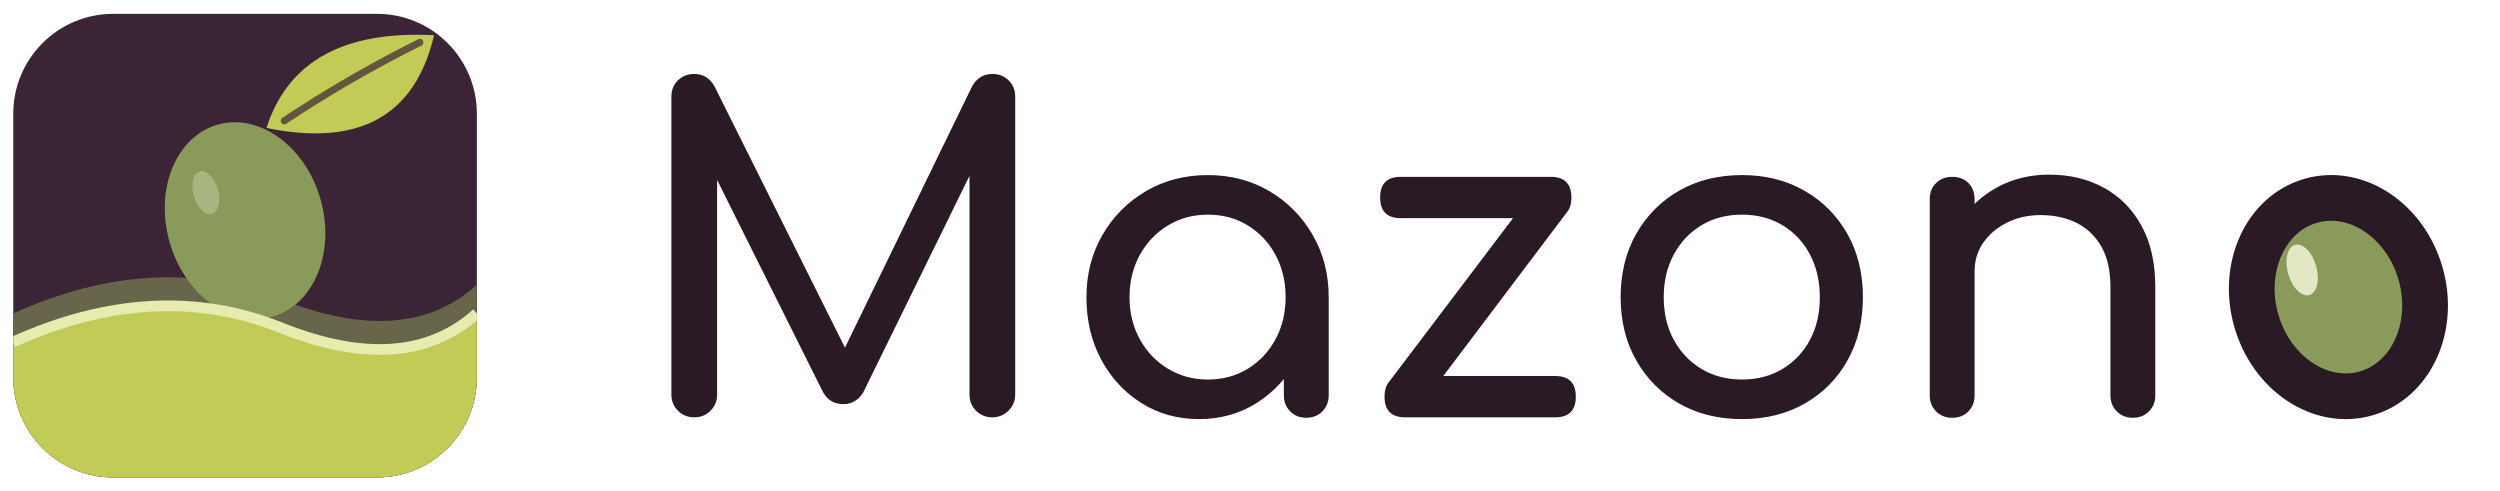
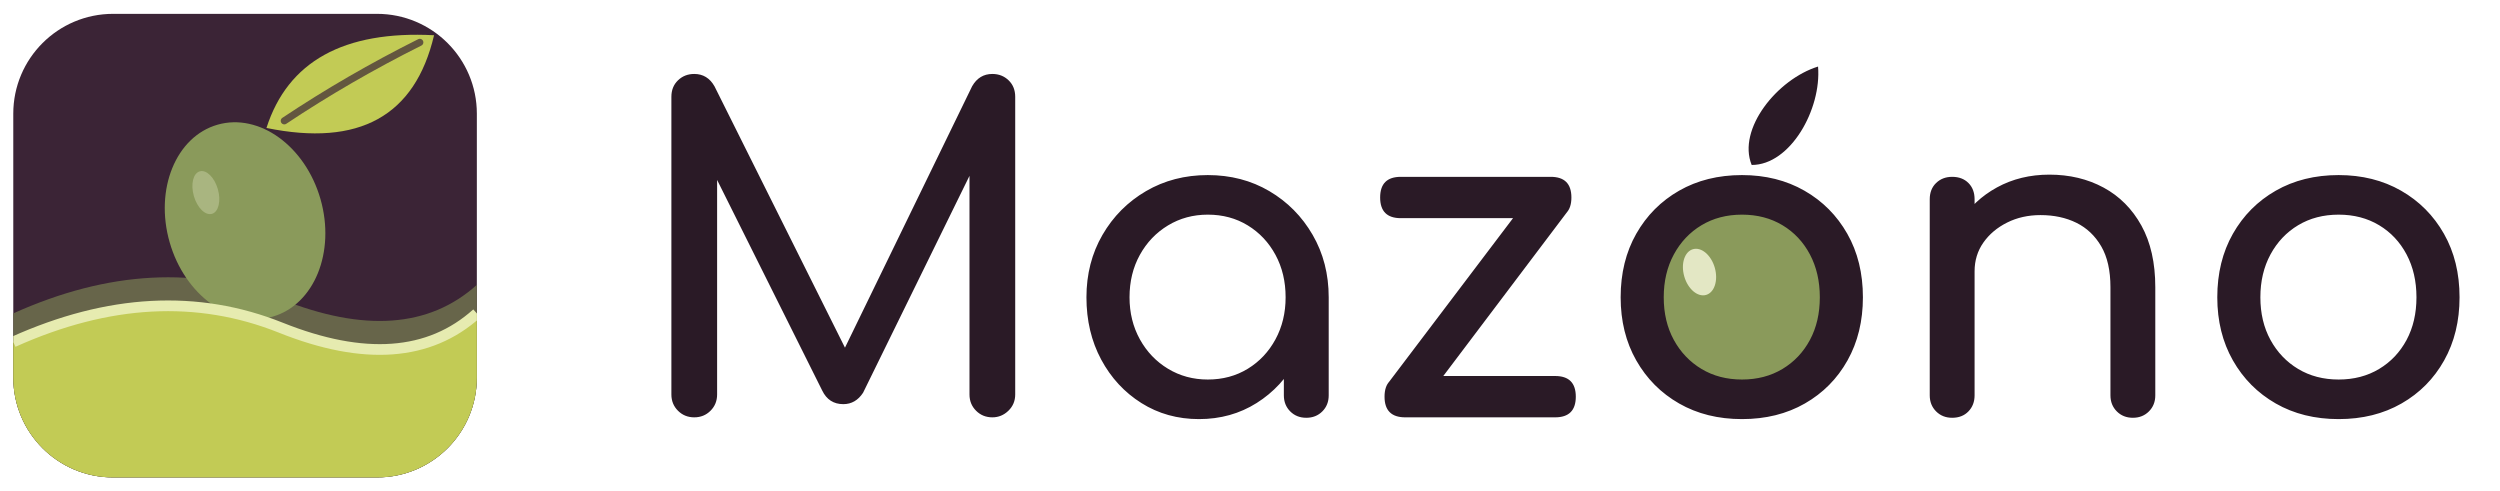
<svg xmlns="http://www.w3.org/2000/svg" width="1421" height="279" viewBox="-1427 -948 5686 1114" role="img" aria-label="Mazono">
  <g transform="translate(-1396.8 -917.7) scale(8.1104)">
    <defs>
      <clipPath id="logo-tile">
        <rect width="130" height="130" rx="28" />
      </clipPath>
    </defs>
    <g clip-path="url(#logo-tile)">
      <rect width="130" height="130" fill="#3B2436" />
    </g>
    <g clip-path="url(#logo-tile)">
      <path d="M0 84Q40 66 75 80T130 76V130H0Z" fill="#67654A" />
      <ellipse cx="65" cy="58" rx="22" ry="28" fill="#8A9A5B" transform="rotate(-16 65 58)" />
      <ellipse cx="56.6" cy="47.4" rx="3.5" ry="6.2" fill="#F2F5D6" opacity="0.3" transform="rotate(-16 65 58)" />
      <path d="M71 32Q80 4 118 6Q110 40 71 32Z" fill="#C2CB55" />
      <path d="M76 30Q94 18 114 8" fill="none" stroke="#3B2436" stroke-width="2" stroke-linecap="round" opacity="0.7" />
      <path d="M0 92Q40 74 75 88T130 84V130H0Z" fill="#C2CB55" />
      <path d="M0 92Q40 74 75 88T130 84" fill="none" stroke="#E6EBB0" stroke-width="3" />
    </g>
  </g>
-   <path d="M152.0 0Q130.0 0 115.0 -15.0Q100.0 -30 100.0 -52V-729Q100.0 -752 115.0 -766.5Q130.0 -781 152.0 -781Q182.0 -781 198.0 -753L511.0 -126H479.0L784.0 -753Q800.0 -781 830.0 -781Q852.0 -781 867.0 -766.5Q882.0 -752 882.0 -729V-52Q882.0 -30 866.5 -15.0Q851.0 0 830.0 0Q808.0 0 793.0 -15.0Q778.0 -30 778.0 -52V-585L798.0 -590L536.0 -56Q519.0 -30 491.0 -30Q458.0 -30 443.0 -61L184.0 -580L204.0 -585V-52Q204.0 -30 189.0 -15.0Q174.0 0 152.0 0Z M1300.0 4Q1227.0 4 1169.0 -32.5Q1111.0 -69 1077.5 -131.5Q1044.0 -194 1044.0 -273Q1044.0 -352 1080.5 -415.0Q1117.0 -478 1179.5 -514.5Q1242.0 -551 1320.0 -551Q1398.0 -551 1460.0 -514.5Q1522.0 -478 1558.5 -415.0Q1595.0 -352 1595.0 -273H1556.0Q1556.0 -194 1522.5 -131.5Q1489.0 -69 1431.0 -32.5Q1373.0 4 1300.0 4ZM1320.0 -86Q1371.0 -86 1411.0 -110.5Q1451.0 -135 1474.0 -177.5Q1497.0 -220 1497.0 -273Q1497.0 -327 1474.0 -369.5Q1451.0 -412 1411.0 -436.5Q1371.0 -461 1320.0 -461Q1270.0 -461 1229.5 -436.5Q1189.0 -412 1165.5 -369.5Q1142.0 -327 1142.0 -273Q1142.0 -220 1165.5 -177.5Q1189.0 -135 1229.5 -110.5Q1270.0 -86 1320.0 -86ZM1544.0 1Q1522.0 1 1507.5 -13.5Q1493.0 -28 1493.0 -50V-203L1512.0 -309L1595.0 -273V-50Q1595.0 -28 1580.5 -13.5Q1566.0 1 1544.0 1Z M1799.0 -19 1731.0 -79 2071.0 -528 2138.0 -468ZM1769.0 0Q1722.0 0 1722.0 -47Q1722.0 -94 1769.0 -94H2110.0Q2157.0 -94 2157.0 -47Q2157.0 0 2110.0 0ZM1759.0 -453Q1712.0 -453 1712.0 -500Q1712.0 -547 1759.0 -547H2100.0Q2147.0 -547 2147.0 -500Q2147.0 -453 2100.0 -453Z M2535.0 4Q2454.0 4 2392.0 -31.5Q2330.0 -67 2294.5 -129.5Q2259.0 -192 2259.0 -273Q2259.0 -355 2294.5 -417.5Q2330.0 -480 2392.0 -515.5Q2454.0 -551 2535.0 -551Q2615.0 -551 2677.0 -515.5Q2739.0 -480 2774.5 -417.5Q2810.0 -355 2810.0 -273Q2810.0 -192 2775.0 -129.5Q2740.0 -67 2678.0 -31.5Q2616.0 4 2535.0 4ZM2535.0 -86Q2587.0 -86 2627.0 -110.0Q2667.0 -134 2689.5 -176.0Q2712.0 -218 2712.0 -273Q2712.0 -328 2689.5 -370.5Q2667.0 -413 2627.0 -437.0Q2587.0 -461 2535.0 -461Q2483.0 -461 2443.0 -437.0Q2403.0 -413 2380.0 -370.5Q2357.0 -328 2357.0 -273Q2357.0 -218 2380.0 -176.0Q2403.0 -134 2443.0 -110.0Q2483.0 -86 2535.0 -86Z M3424.0 1Q3402.0 1 3387.5 -13.5Q3373.0 -28 3373.0 -50V-296Q3373.0 -353 3352.0 -389.0Q3331.0 -425 3295.5 -442.5Q3260.0 -460 3214.0 -460Q3172.0 -460 3138.0 -443.0Q3104.0 -426 3084.0 -397.5Q3064.0 -369 3064.0 -332H3001.0Q3001.0 -395 3031.5 -444.5Q3062.0 -494 3115.0 -523.0Q3168.0 -552 3234.0 -552Q3303.0 -552 3357.5 -522.5Q3412.0 -493 3443.5 -436.0Q3475.0 -379 3475.0 -296V-50Q3475.0 -28 3460.5 -13.5Q3446.0 1 3424.0 1ZM3013.0 1Q2991.0 1 2976.5 -13.5Q2962.0 -28 2962.0 -50V-496Q2962.0 -519 2976.5 -533.0Q2991.0 -547 3013.0 -547Q3036.0 -547 3050.0 -533.0Q3064.0 -519 3064.0 -496V-50Q3064.0 -28 3050.0 -13.5Q3036.0 1 3013.0 1Z" fill="#2A1A26" />
-   <ellipse cx="3891.5" cy="-273.5" rx="194.3" ry="227.9" fill="#8A9A5B" stroke="#2A1A26" stroke-width="104" transform="rotate(-16 3891.5 -273.5)" />
-   <ellipse cx="3829.3" cy="-355.5" rx="33.0" ry="59.3" fill="#F2F5D6" opacity="0.85" transform="rotate(-16 3891.5 -273.5)" />
+   <circle cx="2534.5" cy="-273.5" r="225.5" fill="#8A9A5B" />
+   <ellipse cx="2457.8" cy="-354.7" rx="36.1" ry="54.1" fill="#F2F5D6" opacity="0.85" transform="rotate(-16 2534.5 -273.5)" />
+   <path d="M152.0 0Q130.0 0 115.0 -15.0Q100.0 -30 100.0 -52V-729Q100.0 -752 115.0 -766.5Q130.0 -781 152.0 -781Q182.0 -781 198.0 -753L511.0 -126H479.0L784.0 -753Q800.0 -781 830.0 -781Q852.0 -781 867.0 -766.5Q882.0 -752 882.0 -729V-52Q882.0 -30 866.5 -15.0Q851.0 0 830.0 0Q808.0 0 793.0 -15.0Q778.0 -30 778.0 -52V-585L798.0 -590L536.0 -56Q519.0 -30 491.0 -30Q458.0 -30 443.0 -61L184.0 -580L204.0 -585V-52Q204.0 -30 189.0 -15.0Q174.0 0 152.0 0Z M1300.0 4Q1227.0 4 1169.0 -32.5Q1111.0 -69 1077.5 -131.5Q1044.0 -194 1044.0 -273Q1044.0 -352 1080.5 -415.0Q1117.0 -478 1179.5 -514.5Q1242.0 -551 1320.0 -551Q1398.0 -551 1460.0 -514.5Q1522.0 -478 1558.5 -415.0Q1595.0 -352 1595.0 -273H1556.0Q1556.0 -194 1522.5 -131.5Q1489.0 -69 1431.0 -32.5Q1373.0 4 1300.0 4ZM1320.0 -86Q1371.0 -86 1411.0 -110.5Q1451.0 -135 1474.0 -177.5Q1497.0 -220 1497.0 -273Q1497.0 -327 1474.0 -369.5Q1451.0 -412 1411.0 -436.5Q1371.0 -461 1320.0 -461Q1270.0 -461 1229.5 -436.5Q1189.0 -412 1165.5 -369.5Q1142.0 -327 1142.0 -273Q1142.0 -220 1165.5 -177.5Q1189.0 -135 1229.5 -110.5Q1270.0 -86 1320.0 -86ZM1544.0 1Q1522.0 1 1507.5 -13.5Q1493.0 -28 1493.0 -50V-203L1512.0 -309L1595.0 -273V-50Q1595.0 -28 1580.5 -13.5Q1566.0 1 1544.0 1Z M1799.0 -19 1731.0 -79 2071.0 -528 2138.0 -468ZM1769.0 0Q1722.0 0 1722.0 -47Q1722.0 -94 1769.0 -94H2110.0Q2157.0 -94 2157.0 -47Q2157.0 0 2110.0 0ZM1759.0 -453Q1712.0 -453 1712.0 -500Q1712.0 -547 1759.0 -547H2100.0Q2147.0 -547 2147.0 -500Q2147.0 -453 2100.0 -453Z M2535.0 4Q2454.0 4 2392.0 -31.5Q2330.0 -67 2294.5 -129.5Q2259.0 -192 2259.0 -273Q2259.0 -355 2294.5 -417.5Q2330.0 -480 2392.0 -515.5Q2454.0 -551 2535.0 -551Q2615.0 -551 2677.0 -515.5Q2739.0 -480 2774.5 -417.5Q2810.0 -355 2810.0 -273Q2810.0 -192 2775.0 -129.5Q2740.0 -67 2678.0 -31.5Q2616.0 4 2535.0 4ZM2535.0 -86Q2587.0 -86 2627.0 -110.0Q2667.0 -134 2689.5 -176.0Q2712.0 -218 2712.0 -273Q2712.0 -328 2689.5 -370.5Q2667.0 -413 2627.0 -437.0Q2587.0 -461 2535.0 -461Q2483.0 -461 2443.0 -437.0Q2403.0 -413 2380.0 -370.5Q2357.0 -328 2357.0 -273Q2357.0 -218 2380.0 -176.0Q2403.0 -134 2443.0 -110.0Q2483.0 -86 2535.0 -86Z M3424.0 1Q3402.0 1 3387.5 -13.5Q3373.0 -28 3373.0 -50V-296Q3373.0 -353 3352.0 -389.0Q3331.0 -425 3295.5 -442.5Q3260.0 -460 3214.0 -460Q3172.0 -460 3138.0 -443.0Q3104.0 -426 3084.0 -397.5Q3064.0 -369 3064.0 -332H3001.0Q3001.0 -395 3031.5 -444.5Q3062.0 -494 3115.0 -523.0Q3168.0 -552 3234.0 -552Q3303.0 -552 3357.5 -522.5Q3412.0 -493 3443.5 -436.0Q3475.0 -379 3475.0 -296V-50Q3475.0 -28 3460.5 -13.5Q3446.0 1 3424.0 1ZM3013.0 1Q2991.0 1 2976.5 -13.5Q2962.0 -28 2962.0 -50V-496Q2962.0 -519 2976.5 -533.0Q2991.0 -547 3013.0 -547Q3036.0 -547 3050.0 -533.0Q3064.0 -519 3064.0 -496V-50Q3064.0 -28 3050.0 -13.5Q3036.0 1 3013.0 1Z M3892.0 4Q3811.0 4 3749.0 -31.5Q3687.0 -67 3651.5 -129.5Q3616.0 -192 3616.0 -273Q3616.0 -355 3651.5 -417.5Q3687.0 -480 3749.0 -515.5Q3811.0 -551 3892.0 -551Q3972.0 -551 4034.0 -515.5Q4096.0 -480 4131.5 -417.5Q4167.0 -355 4167.0 -273Q4167.0 -192 4132.0 -129.5Q4097.0 -67 4035.0 -31.5Q3973.0 4 3892.0 4ZM3892.0 -86Q3944.0 -86 3984.0 -110.0Q4024.0 -134 4046.5 -176.0Q4069.0 -218 4069.0 -273Q4069.0 -328 4046.5 -370.5Q4024.0 -413 3984.0 -437.0Q3944.0 -461 3892.0 -461Q3840.0 -461 3800.0 -437.0Q3760.0 -413 3737.0 -370.5Q3714.0 -328 3714.0 -273Q3714.0 -218 3737.0 -176.0Q3760.0 -134 3800.0 -110.0Q3840.0 -86 3892.0 -86Z" fill="#2A1A26" />
+   <path d="M0 0C73 -49 61 -194 0 -270C-61 -194 -73 -49 0 0Z" fill="#2A1A26" transform="translate(2557 -574) rotate(34)" />
</svg>
